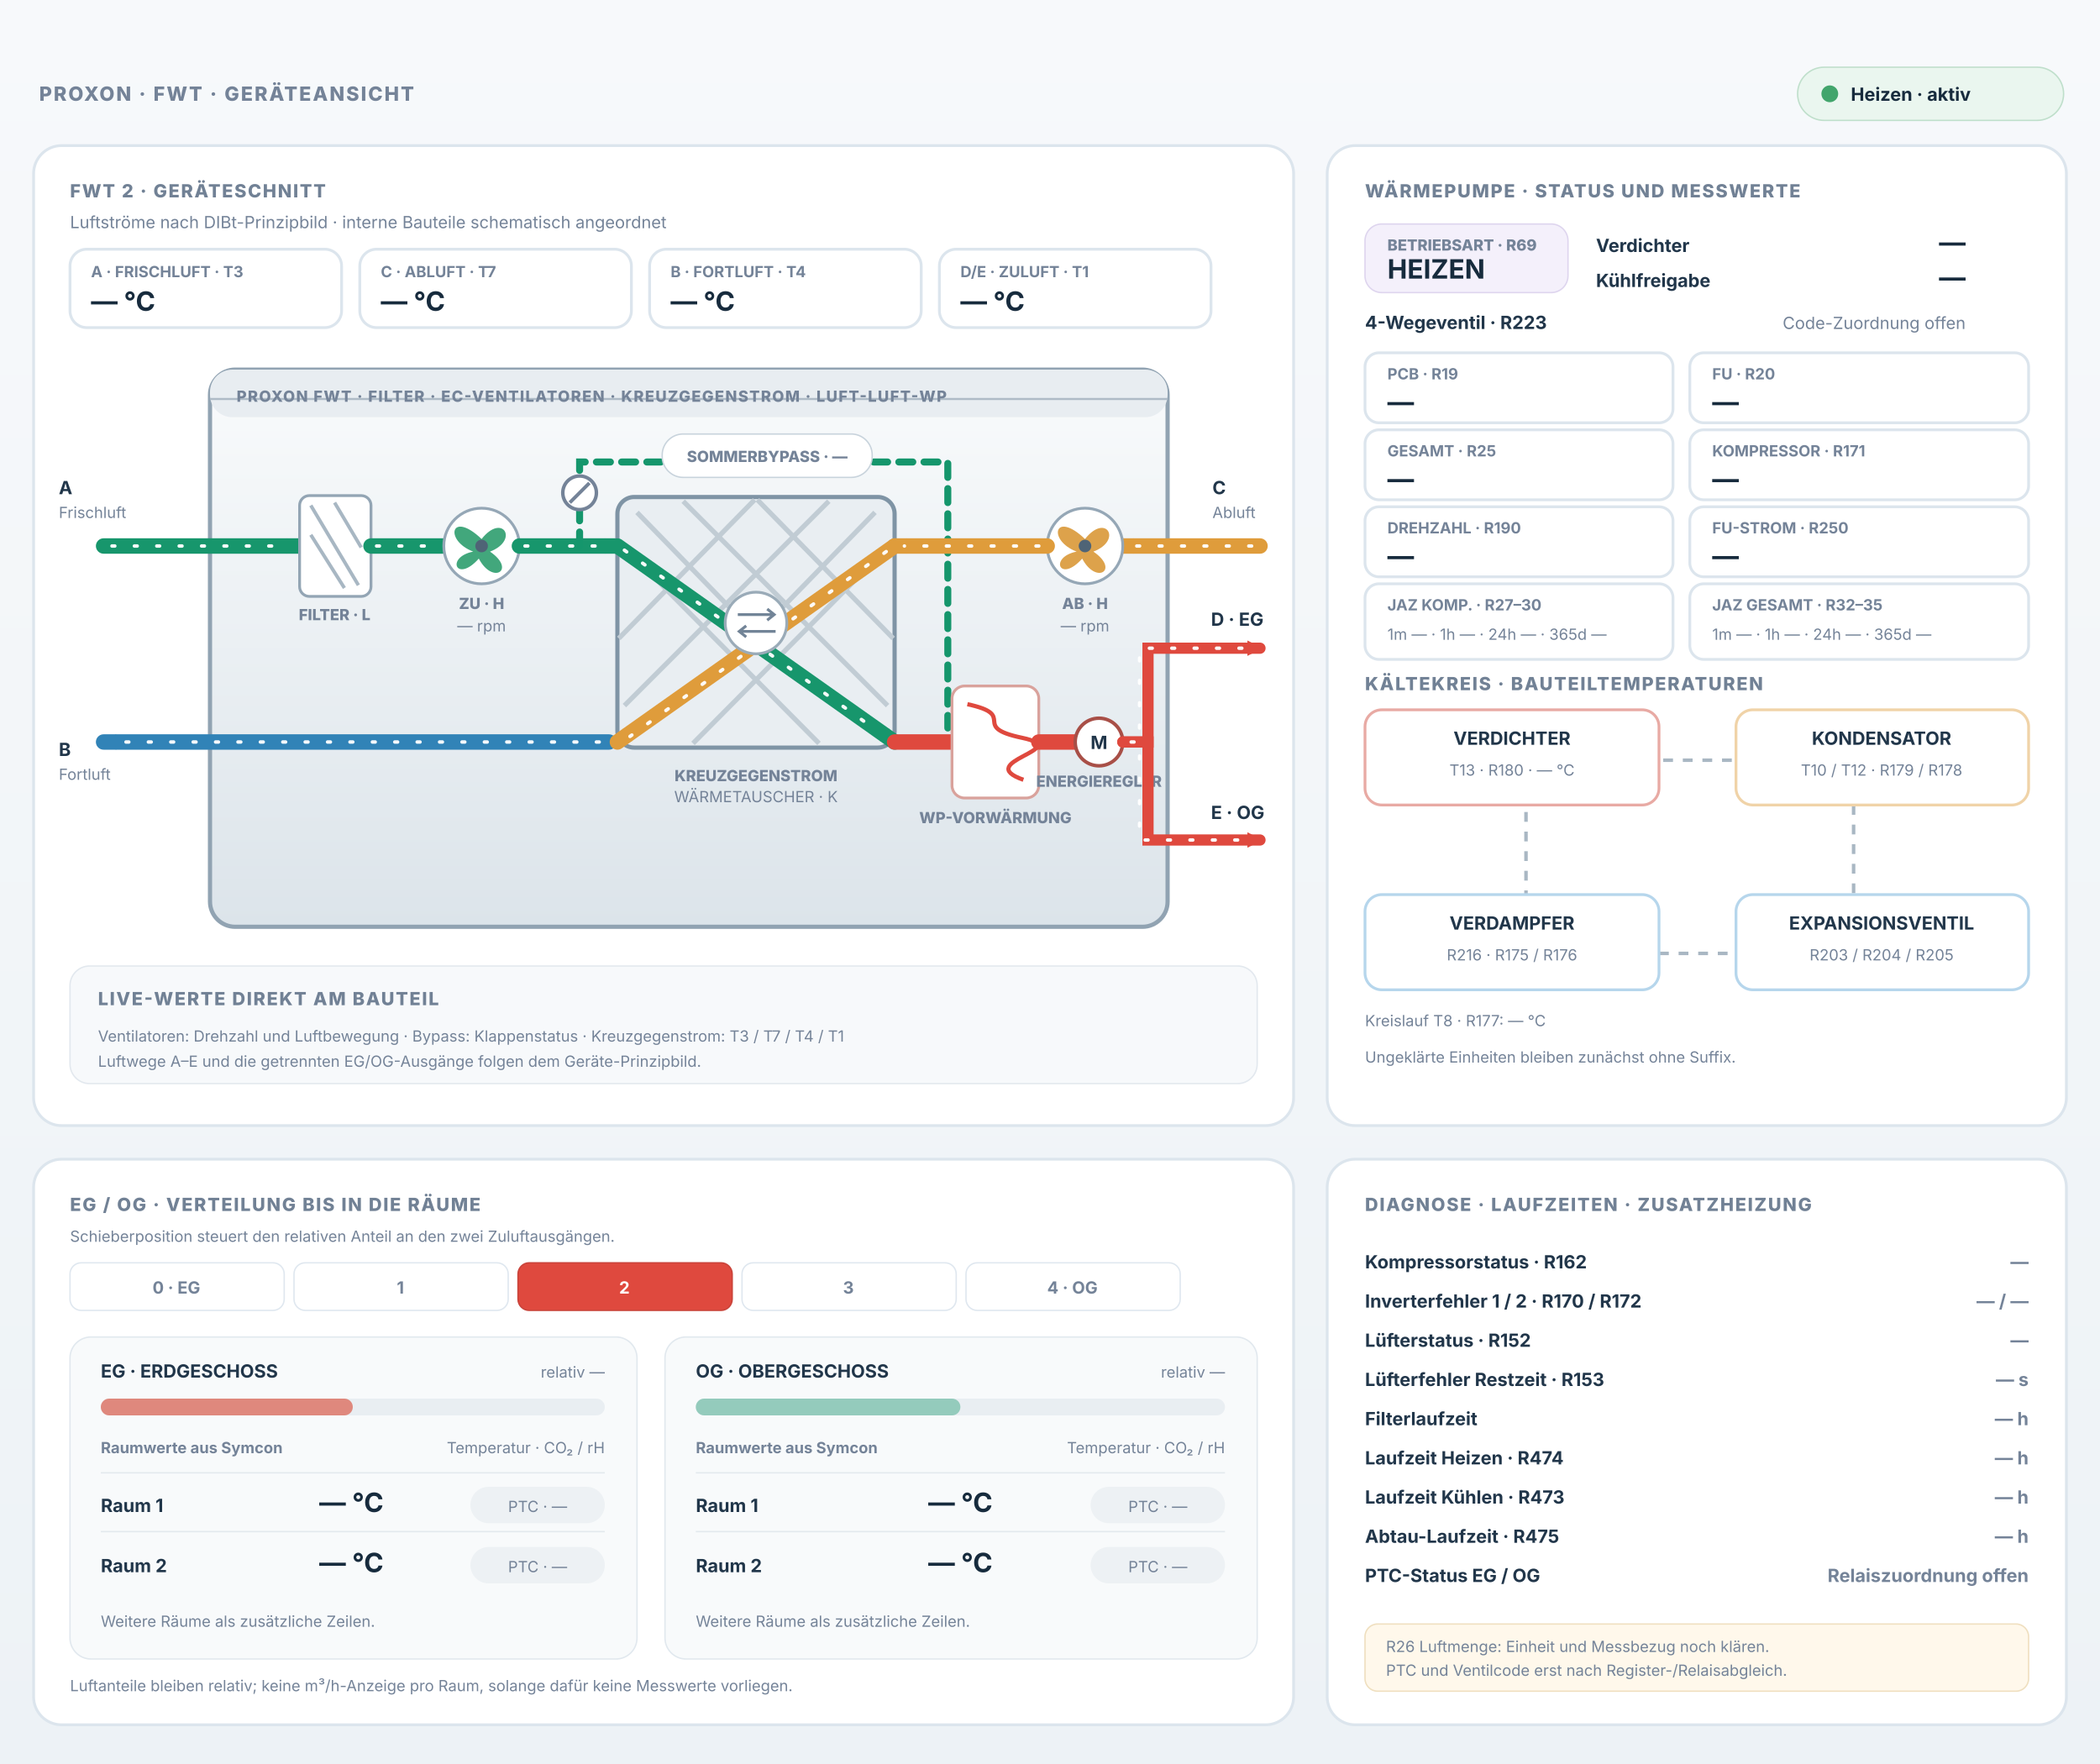
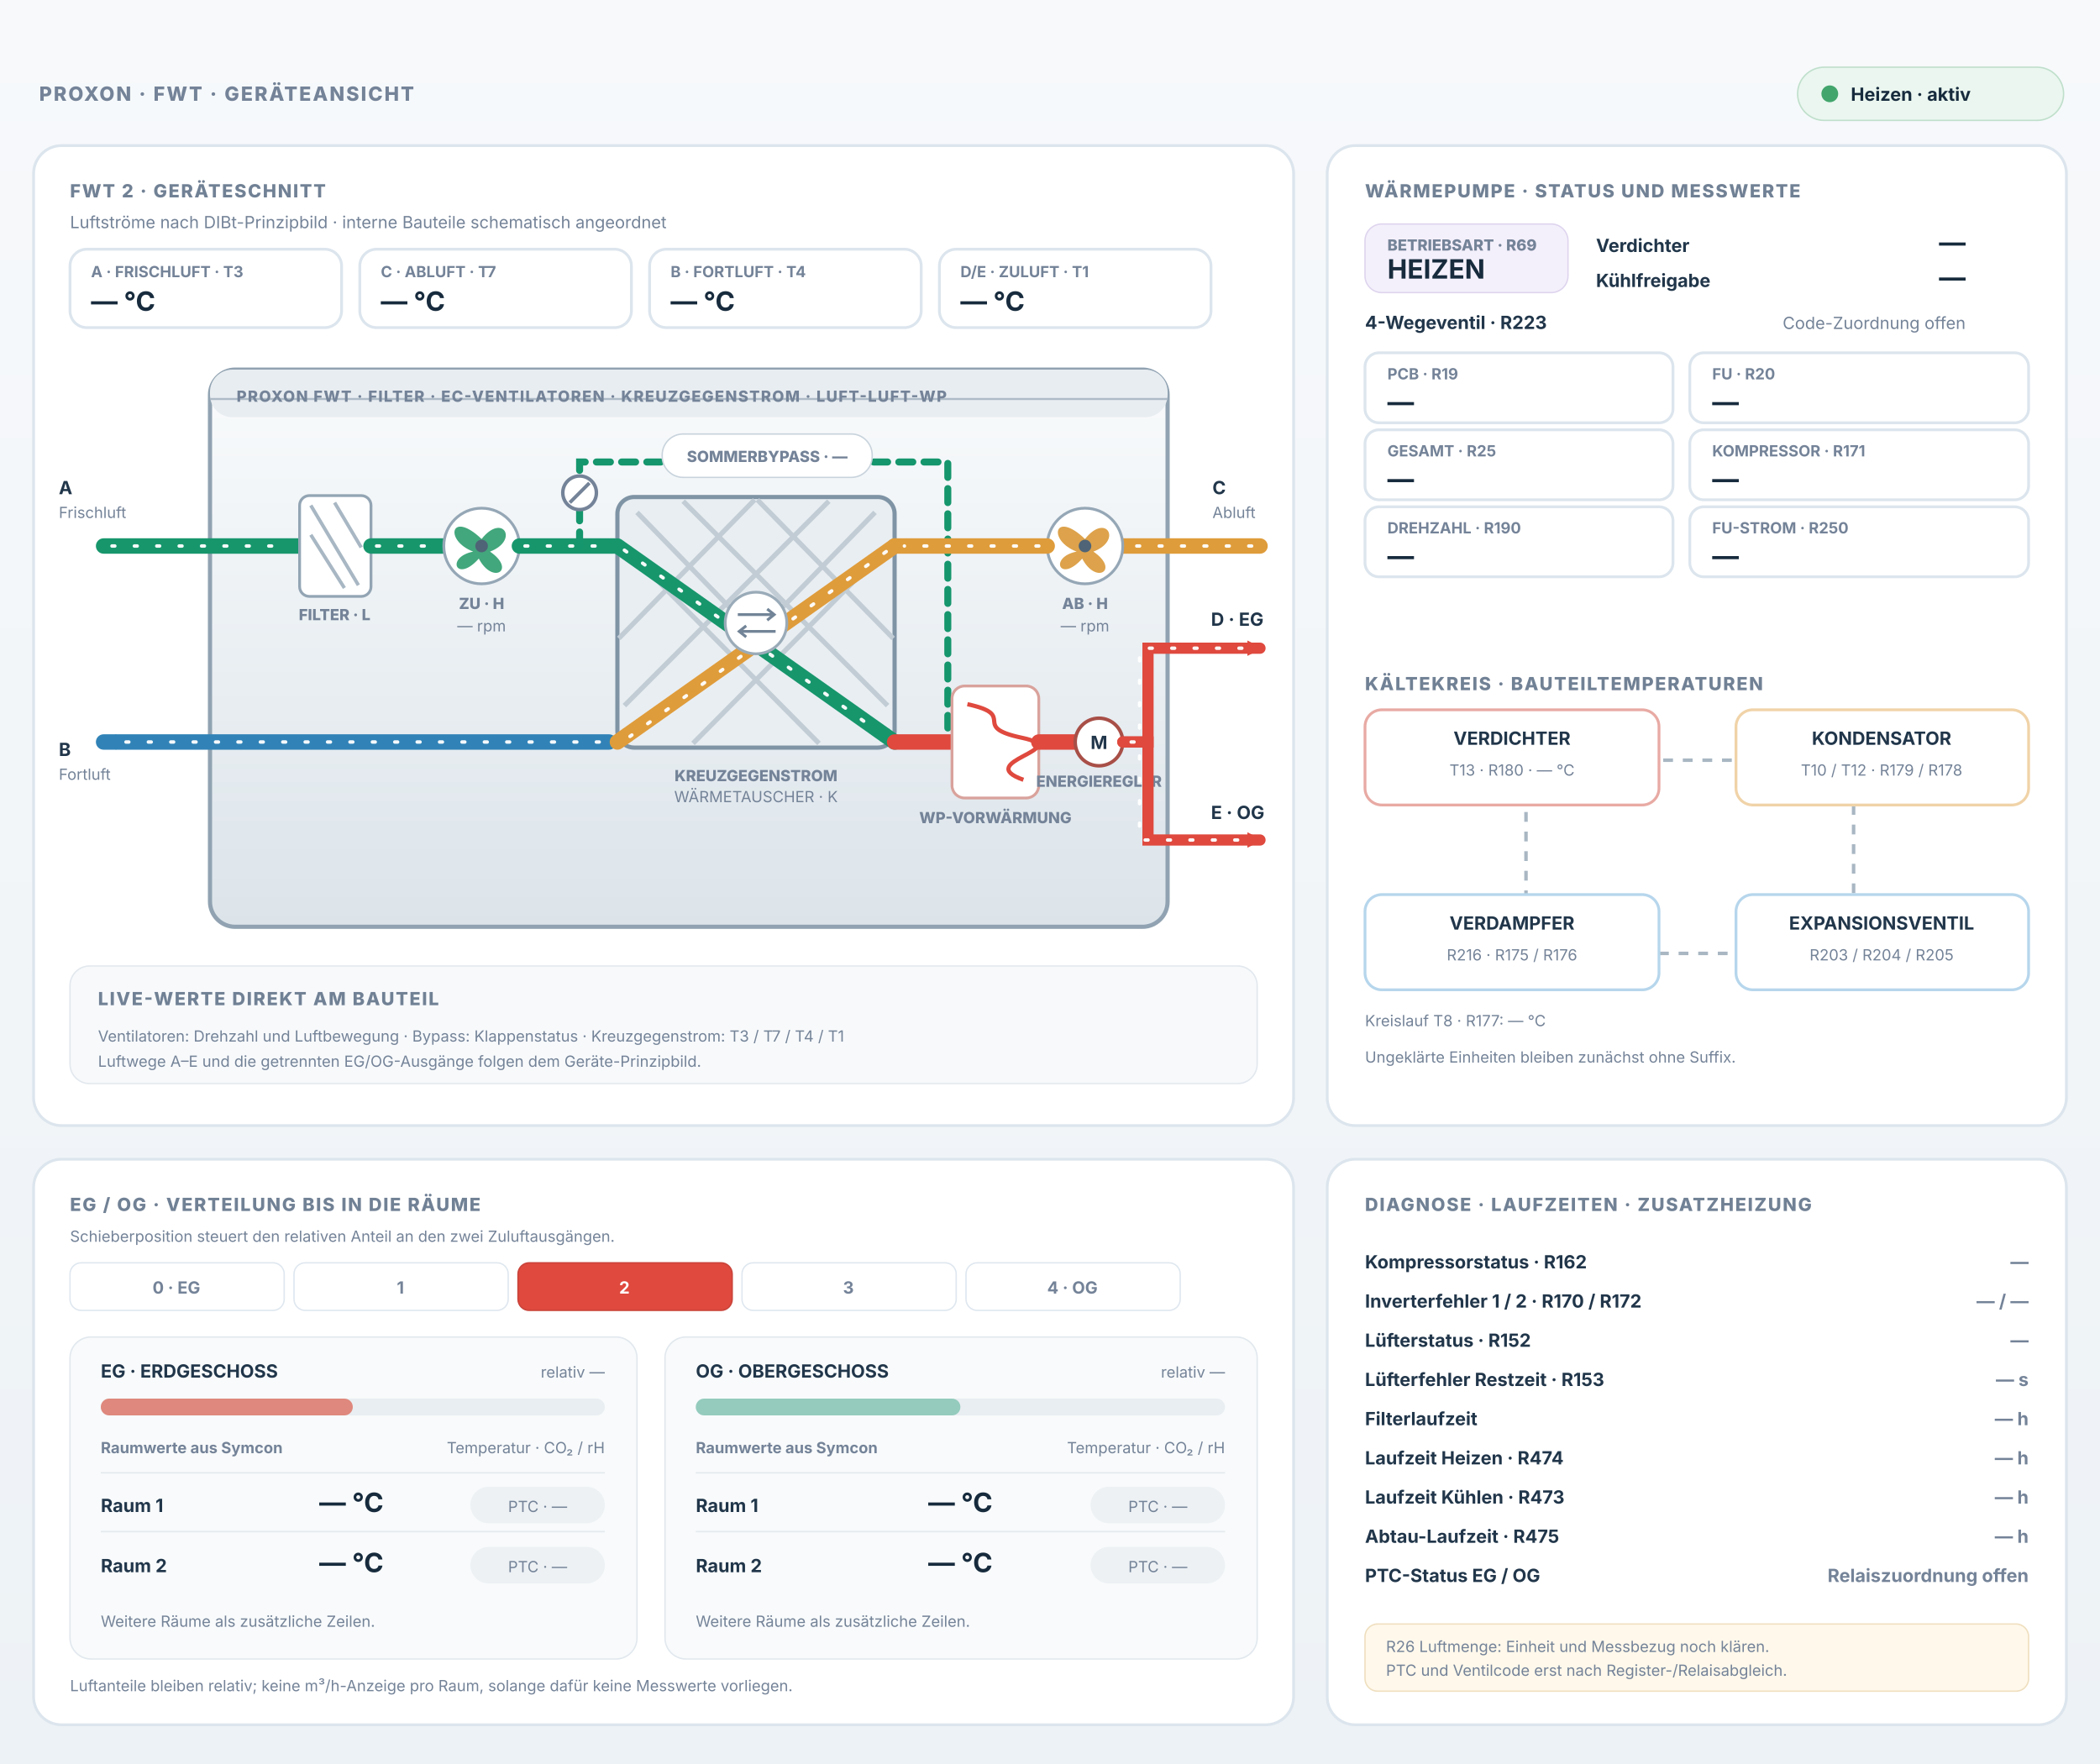
<svg xmlns="http://www.w3.org/2000/svg" viewBox="0 0 1500 1260" role="img" aria-labelledby="title desc">
  <defs>
    <linearGradient id="bg" x2="0" y2="1">
      <stop stop-color="#f7f9fb" />
      <stop offset="1" stop-color="#edf2f6" />
    </linearGradient>
    <linearGradient id="metal" x2="0" y2="1">
      <stop stop-color="#f9fbfc" />
      <stop offset="1" stop-color="#dce4ea" />
    </linearGradient>
    <marker id="greenArrow" markerWidth="11" markerHeight="11" markerUnits="userSpaceOnUse" refX="9" refY="5.5" orient="auto">
      <path d="M0 0L11 5.5L0 11Z" fill="#17966c" />
    </marker>
    <marker id="amberArrow" markerWidth="11" markerHeight="11" markerUnits="userSpaceOnUse" refX="9" refY="5.5" orient="auto">
      <path d="M0 0L11 5.5L0 11Z" fill="#df9c3b" />
    </marker>
    <marker id="blueArrow" markerWidth="11" markerHeight="11" markerUnits="userSpaceOnUse" refX="9" refY="5.5" orient="auto">
      <path d="M0 0L11 5.5L0 11Z" fill="#3183b7" />
    </marker>
    <marker id="redArrow" markerWidth="11" markerHeight="11" markerUnits="userSpaceOnUse" refX="9" refY="5.5" orient="auto">
      <path d="M0 0L11 5.5L0 11Z" fill="#df493e" />
    </marker>
    <style>
    .txt{font-family:Inter,"Segoe UI",Arial,sans-serif;fill:#172b3d}
    .muted{font-family:Inter,"Segoe UI",Arial,sans-serif;fill:#748398}
    .card{fill:#fff;stroke:#dce5ed;stroke-width:2}
    .section{font-family:Inter,"Segoe UI",Arial,sans-serif;fill:#718195;font-size:13px;font-weight:800;letter-spacing:1px}
    .label{font-family:Inter,"Segoe UI",Arial,sans-serif;fill:#21364a;font-size:13px;font-weight:750}
    .value{font-family:Inter,"Segoe UI",Arial,sans-serif;fill:#172b3d;font-size:19px;font-weight:750}
    .small{font-family:Inter,"Segoe UI",Arial,sans-serif;fill:#748398;font-size:11px}
    .air{fill:none;stroke:#fff;stroke-width:2.5;stroke-linecap:round;stroke-dasharray:2 14;opacity:.95}
  </style>
  </defs>
  <rect width="1500" height="1260" fill="url(#bg)" />
  <text class="muted" x="28" y="72" font-size="14" font-weight="800" letter-spacing="1.2">PROXON · FWT · GERÄTEANSICHT</text>
  <rect x="1284" y="48" width="190" height="38" rx="19" fill="#eaf6ef" stroke="#bfdfcb" />
  <circle cx="1307" cy="67" r="6" fill="#42a56c" />
  <text class="txt" x="1322" y="72" font-size="13" font-weight="750">Heizen · aktiv</text>
  <rect class="card" x="24" y="104" width="900" height="700" rx="20" />
  <text class="section" x="50" y="141">FWT 2 · GERÄTESCHNITT</text>
  <text class="muted" x="50" y="163" font-size="12">Luftströme nach DIBt-Prinzipbild · interne Bauteile schematisch angeordnet</text>
  <g>
    <rect class="card" x="50" y="178" width="194" height="56" rx="12" />
    <text class="small" x="65" y="198" font-weight="750">A · FRISCHLUFT · T3</text>
    <text class="value" x="65" y="222">— °C</text>
    <rect class="card" x="257" y="178" width="194" height="56" rx="12" />
    <text class="small" x="272" y="198" font-weight="750">C · ABLUFT · T7</text>
    <text class="value" x="272" y="222">— °C</text>
    <rect class="card" x="464" y="178" width="194" height="56" rx="12" />
    <text class="small" x="479" y="198" font-weight="750">B · FORTLUFT · T4</text>
    <text class="value" x="479" y="222">— °C</text>
    <rect class="card" x="671" y="178" width="194" height="56" rx="12" />
    <text class="small" x="686" y="198" font-weight="750">D/E · ZULUFT · T1</text>
    <text class="value" x="686" y="222">— °C</text>
  </g>
  <rect x="150" y="264" width="684" height="398" rx="18" fill="url(#metal)" stroke="#91a3b2" stroke-width="3" />
  <rect x="150" y="264" width="684" height="34" rx="16" fill="#e8edf1" />
  <path d="M150 285H834" stroke="#aebbc6" stroke-width="1.5" />
  <text class="muted" x="169" y="287" font-size="11" font-weight="800" letter-spacing=".8">PROXON FWT · FILTER · EC-VENTILATOREN · KREUZGEGENSTROM · LUFT-LUFT-WP</text>
  <text class="label" x="42" y="353">A</text>
  <text class="small" x="42" y="370">Frischluft</text>
  <text class="label" x="42" y="540">B</text>
  <text class="small" x="42" y="557">Fortluft</text>
  <path d="M74 390H214" fill="none" stroke="#17966c" stroke-width="11" stroke-linecap="round" marker-end="url(#greenArrow)" />
  <path class="air" d="M80 390H203" />
  <path d="M435 530H74" fill="none" stroke="#3183b7" stroke-width="11" stroke-linecap="round" marker-end="url(#blueArrow)" />
  <path class="air" d="M428 530H82" />
  <rect x="214" y="354" width="51" height="72" rx="7" fill="#fff" stroke="#93a5b4" stroke-width="2" />
  <path d="M222 361L256 418M222 382L246 420M239 359L258 391" stroke="#a8b7c3" stroke-width="2.5" />
  <text class="small" x="239" y="443" text-anchor="middle" font-weight="800">FILTER · L</text>
  <path d="M265 390H316" fill="none" stroke="#17966c" stroke-width="11" stroke-linecap="round" />
  <path class="air" d="M269 390H310" />
  <g transform="translate(344 390)">
    <circle r="27" fill="#fff" stroke="#95a7b6" stroke-width="2" />
    <path d="M0 -5C-22 -26 -27 -4 -6 4C-26 8 -18 27 -2 9C8 28 25 17 6 4C27 -4 15 -24 0 -5Z" fill="#42a77c" />
    <circle r="4.5" fill="#4f6476" />
  </g>
  <text class="small" x="344" y="435" text-anchor="middle" font-weight="800">ZU · H</text>
  <text class="small" x="344" y="451" text-anchor="middle">— rpm</text>
  <path d="M371 390H441" fill="none" stroke="#17966c" stroke-width="11" stroke-linecap="round" marker-end="url(#greenArrow)" />
  <path class="air" d="M375 390H432" />
  <path d="M414 390V330H677V520" fill="none" stroke="#15966c" stroke-width="5" stroke-dasharray="10 8" stroke-linecap="round" />
  <g transform="translate(414 352)">
    <circle r="12" fill="#fff" stroke="#748398" stroke-width="2.5" />
    <path d="M-7 7L7 -7" stroke="#748398" stroke-width="2.5" />
  </g>
  <rect x="473" y="310" width="150" height="31" rx="15" fill="#fff" stroke="#c8d3dc" />
  <text class="small" x="548" y="330" text-anchor="middle" font-weight="800">SOMMERBYPASS · —</text>
  <rect x="441" y="355" width="198" height="179" rx="12" fill="#e9eef2" stroke="#7f94a5" stroke-width="3" />
  <g stroke="#c1ccd4" stroke-width="3.5">
    <path d="M455 366L530 443M455 400L585 531M488 358L634 504M541 357L638 456" />
    <path d="M625 366L550 443M625 400L495 531M592 358L446 504M539 357L442 456" />
  </g>
  <path d="M441 390L639 530" fill="none" stroke="#17966c" stroke-width="11" stroke-linecap="round" marker-end="url(#greenArrow)" />
  <path class="air" d="M446 393L628 523" />
  <path d="M639 390L441 530" fill="none" stroke="#df9c3b" stroke-width="11" stroke-linecap="round" marker-end="url(#amberArrow)" />
  <path class="air" d="M633 394L450 526" />
  <circle cx="540" cy="445" r="22" fill="#fff" stroke="#9aabb8" stroke-width="2" />
  <path d="M527 439H552M548 435L553 439L548 443M554 451H529M533 447L528 451L533 455" fill="none" stroke="#728497" stroke-width="2" />
  <text class="small" x="540" y="558" text-anchor="middle" font-weight="800">KREUZGEGENSTROM</text>
  <text class="small" x="540" y="573" text-anchor="middle">WÄRMETAUSCHER · K</text>
  <text class="label" x="866" y="353">C</text>
  <text class="small" x="866" y="370">Abluft</text>
  <path d="M900 390H801" fill="none" stroke="#df9c3b" stroke-width="11" stroke-linecap="round" marker-end="url(#amberArrow)" />
  <path class="air" d="M894 390H810" />
  <g transform="translate(775 390)">
    <circle r="27" fill="#fff" stroke="#95a7b6" stroke-width="2" />
    <path d="M0 -5C-22 -26 -27 -4 -6 4C-26 8 -18 27 -2 9C8 28 25 17 6 4C27 -4 15 -24 0 -5Z" fill="#dda24b" />
    <circle r="4.5" fill="#4f6476" />
  </g>
  <text class="small" x="775" y="435" text-anchor="middle" font-weight="800">AB · H</text>
  <text class="small" x="775" y="451" text-anchor="middle">— rpm</text>
  <path d="M748 390H639" fill="none" stroke="#df9c3b" stroke-width="11" stroke-linecap="round" marker-end="url(#amberArrow)" />
  <path class="air" d="M742 390H646" />
  <path d="M639 530H680" fill="none" stroke="#df493e" stroke-width="11" stroke-linecap="round" />
  <rect x="680" y="490" width="62" height="80" rx="9" fill="#fff" stroke="#d9a29c" stroke-width="2" />
  <path d="M691 503C728 511 692 519 730 527S694 544 731 557" fill="none" stroke="#df493e" stroke-width="3" />
  <text class="small" x="711" y="588" text-anchor="middle" font-weight="800">WP-VORWÄRMUNG</text>
  <path d="M742 530H776" fill="none" stroke="#df493e" stroke-width="11" stroke-linecap="round" />
  <g transform="translate(785 530)">
    <circle r="17" fill="#fff" stroke="#a84f47" stroke-width="2.5" />
    <text class="label" x="0" y="5" text-anchor="middle" fill="#9d423b">M</text>
  </g>
  <text class="small" x="785" y="562" text-anchor="middle" font-weight="800">ENERGIEREGLER</text>
  <path d="M802 530H820V463H900" fill="none" stroke="#df493e" stroke-width="8" stroke-linecap="round" marker-end="url(#redArrow)" />
  <path class="air" d="M808 530H814V463H891" />
  <path d="M802 530H820V600H900" fill="none" stroke="#df493e" stroke-width="8" stroke-linecap="round" marker-end="url(#redArrow)" />
  <path class="air" d="M808 530H814V600H891" />
  <text class="label" x="865" y="447">D · EG</text>
  <text class="label" x="865" y="585">E · OG</text>
  <rect x="50" y="690" width="848" height="84" rx="14" fill="#f7f9fb" stroke="#e2e8ee" />
  <text class="section" x="70" y="718">LIVE-WERTE DIREKT AM BAUTEIL</text>
  <text class="small" x="70" y="744">Ventilatoren: Drehzahl und Luftbewegung · Bypass: Klappenstatus · Kreuzgegenstrom: T3 / T7 / T4 / T1</text>
  <text class="small" x="70" y="762">Luftwege A–E und die getrennten EG/OG-Ausgänge folgen dem Geräte-Prinzipbild.</text>
  <rect class="card" x="948" y="104" width="528" height="700" rx="20" />
  <text class="section" x="975" y="141">WÄRMEPUMPE · STATUS UND MESSWERTE</text>
  <rect x="975" y="160" width="145" height="49" rx="12" fill="#f4f0fb" stroke="#ded5ee" />
  <text class="small" x="991" y="179" font-weight="800">BETRIEBSART · R69</text>
  <text class="value" x="991" y="199" font-size="17">HEIZEN</text>
  <text class="label" x="1140" y="180">Verdichter</text>
  <text class="value" x="1404" y="180" text-anchor="end" font-size="16">—</text>
  <text class="label" x="1140" y="205">Kühlfreigabe</text>
  <text class="value" x="1404" y="205" text-anchor="end" font-size="16">—</text>
  <text class="label" x="975" y="235">4-Wegeventil · R223</text>
  <text class="muted" x="1404" y="235" text-anchor="end" font-size="12">Code-Zuordnung offen</text>
  <g>
    <rect class="card" x="975" y="252" width="220" height="50" rx="10" fill="#f7f9fb" />
    <text class="small" x="991" y="271" font-weight="750">PCB · R19</text>
    <text class="value" x="991" y="294" font-size="17">—</text>
    <rect class="card" x="1207" y="252" width="242" height="50" rx="10" fill="#f7f9fb" />
    <text class="small" x="1223" y="271" font-weight="750">FU · R20</text>
    <text class="value" x="1223" y="294" font-size="17">—</text>
    <rect class="card" x="975" y="307" width="220" height="50" rx="10" fill="#f7f9fb" />
    <text class="small" x="991" y="326" font-weight="750">GESAMT · R25</text>
    <text class="value" x="991" y="349" font-size="17">—</text>
    <rect class="card" x="1207" y="307" width="242" height="50" rx="10" fill="#f7f9fb" />
    <text class="small" x="1223" y="326" font-weight="750">KOMPRESSOR · R171</text>
    <text class="value" x="1223" y="349" font-size="17">—</text>
    <rect class="card" x="975" y="362" width="220" height="50" rx="10" fill="#f7f9fb" />
    <text class="small" x="991" y="381" font-weight="750">DREHZAHL · R190</text>
    <text class="value" x="991" y="404" font-size="17">—</text>
    <rect class="card" x="1207" y="362" width="242" height="50" rx="10" fill="#f7f9fb" />
    <text class="small" x="1223" y="381" font-weight="750">FU-STROM · R250</text>
    <text class="value" x="1223" y="404" font-size="17">—</text>
-     <rect class="card" x="975" y="417" width="220" height="54" rx="10" fill="#f7f9fb" />
-     <text class="small" x="991" y="436" font-weight="750">JAZ KOMP. · R27–30</text>
-     <text class="small" x="991" y="457">1m — · 1h — · 24h — · 365d —</text>
-     <rect class="card" x="1207" y="417" width="242" height="54" rx="10" fill="#f7f9fb" />
-     <text class="small" x="1223" y="436" font-weight="750">JAZ GESAMT · R32–35</text>
-     <text class="small" x="1223" y="457">1m — · 1h — · 24h — · 365d —</text>
  </g>
  <text class="section" x="975" y="493">KÄLTEKREIS · BAUTEILTEMPERATUREN</text>
  <path d="M1090 543H1324V681H1090Z" fill="none" stroke="#a9b7c3" stroke-width="2.5" stroke-dasharray="7 7" />
  <rect x="975" y="507" width="210" height="68" rx="12" fill="#fff" stroke="#e8aaa4" stroke-width="2" />
  <text class="label" x="1080" y="532" text-anchor="middle">VERDICHTER</text>
  <text class="small" x="1080" y="554" text-anchor="middle">T13 · R180 · — °C</text>
  <rect x="1240" y="507" width="209" height="68" rx="12" fill="#fff" stroke="#f0d3a8" stroke-width="2" />
  <text class="label" x="1344" y="532" text-anchor="middle">KONDENSATOR</text>
  <text class="small" x="1344" y="554" text-anchor="middle">T10 / T12 · R179 / R178</text>
  <rect x="1240" y="639" width="209" height="68" rx="12" fill="#fff" stroke="#b6d6ec" stroke-width="2" />
  <text class="label" x="1344" y="664" text-anchor="middle">EXPANSIONSVENTIL</text>
  <text class="small" x="1344" y="686" text-anchor="middle">R203 / R204 / R205</text>
  <rect x="975" y="639" width="210" height="68" rx="12" fill="#fff" stroke="#b6d6ec" stroke-width="2" />
  <text class="label" x="1080" y="664" text-anchor="middle">VERDAMPFER</text>
  <text class="small" x="1080" y="686" text-anchor="middle">R216 · R175 / R176</text>
  <text class="small" x="975" y="733">Kreislauf T8 · R177: — °C</text>
  <text class="small" x="975" y="759">Ungeklärte Einheiten bleiben zunächst ohne Suffix.</text>
  <rect class="card" x="24" y="828" width="900" height="404" rx="20" />
  <text class="section" x="50" y="865">EG / OG · VERTEILUNG BIS IN DIE RÄUME</text>
  <text class="small" x="50" y="887">Schieberposition steuert den relativen Anteil an den zwei Zuluftausgängen.</text>
  <g text-anchor="middle" font-family="Inter,Arial,sans-serif" font-size="12" font-weight="750">
    <rect x="50" y="902" width="153" height="34" rx="8" fill="#fff" stroke="#dfe7ef" />
    <text class="muted" x="126" y="924">0 · EG</text>
    <rect x="210" y="902" width="153" height="34" rx="8" fill="#fff" stroke="#dfe7ef" />
    <text class="muted" x="286" y="924">1</text>
    <rect x="370" y="902" width="153" height="34" rx="8" fill="#df493e" stroke="#c9433a" />
    <text x="446" y="924" fill="#fff">2</text>
    <rect x="530" y="902" width="153" height="34" rx="8" fill="#fff" stroke="#dfe7ef" />
    <text class="muted" x="606" y="924">3</text>
    <rect x="690" y="902" width="153" height="34" rx="8" fill="#fff" stroke="#dfe7ef" />
    <text class="muted" x="766" y="924">4 · OG</text>
  </g>
  <rect x="50" y="955" width="405" height="230" rx="15" fill="#f8fafb" stroke="#e1e8ee" />
  <text class="label" x="72" y="984">EG · ERDGESCHOSS</text>
  <text class="small" x="432" y="984" text-anchor="end">relativ —</text>
  <rect x="72" y="999" width="360" height="12" rx="6" fill="#e9eef2" />
  <rect x="72" y="999" width="180" height="12" rx="6" fill="#df887d" />
  <text class="small" x="72" y="1038" font-weight="750">Raumwerte aus Symcon</text>
  <text class="small" x="432" y="1038" text-anchor="end">Temperatur · CO₂ / rH</text>
  <path d="M72 1052H432M72 1094H432" stroke="#e3e9ee" />
  <text class="label" x="72" y="1080">Raum 1</text>
  <text class="value" x="251" y="1080" text-anchor="middle" font-size="15">— °C</text>
  <rect x="336" y="1062" width="96" height="26" rx="13" fill="#edf1f4" />
  <text class="small" x="384" y="1080" text-anchor="middle">PTC · —</text>
  <text class="label" x="72" y="1123">Raum 2</text>
  <text class="value" x="251" y="1123" text-anchor="middle" font-size="15">— °C</text>
  <rect x="336" y="1105" width="96" height="26" rx="13" fill="#edf1f4" />
  <text class="small" x="384" y="1123" text-anchor="middle">PTC · —</text>
  <text class="small" x="72" y="1162">Weitere Räume als zusätzliche Zeilen.</text>
  <rect x="475" y="955" width="423" height="230" rx="15" fill="#f8fafb" stroke="#e1e8ee" />
  <text class="label" x="497" y="984">OG · OBERGESCHOSS</text>
  <text class="small" x="875" y="984" text-anchor="end">relativ —</text>
  <rect x="497" y="999" width="378" height="12" rx="6" fill="#e9eef2" />
  <rect x="497" y="999" width="189" height="12" rx="6" fill="#94cbbc" />
  <text class="small" x="497" y="1038" font-weight="750">Raumwerte aus Symcon</text>
  <text class="small" x="875" y="1038" text-anchor="end">Temperatur · CO₂ / rH</text>
  <path d="M497 1052H875M497 1094H875" stroke="#e3e9ee" />
  <text class="label" x="497" y="1080">Raum 1</text>
  <text class="value" x="686" y="1080" text-anchor="middle" font-size="15">— °C</text>
  <rect x="779" y="1062" width="96" height="26" rx="13" fill="#edf1f4" />
  <text class="small" x="827" y="1080" text-anchor="middle">PTC · —</text>
  <text class="label" x="497" y="1123">Raum 2</text>
  <text class="value" x="686" y="1123" text-anchor="middle" font-size="15">— °C</text>
  <rect x="779" y="1105" width="96" height="26" rx="13" fill="#edf1f4" />
  <text class="small" x="827" y="1123" text-anchor="middle">PTC · —</text>
  <text class="small" x="497" y="1162">Weitere Räume als zusätzliche Zeilen.</text>
  <text class="small" x="50" y="1208">Luftanteile bleiben relativ; keine m³/h-Anzeige pro Raum, solange dafür keine Messwerte vorliegen.</text>
  <rect class="card" x="948" y="828" width="528" height="404" rx="20" />
  <text class="section" x="975" y="865">DIAGNOSE · LAUFZEITEN · ZUSATZHEIZUNG</text>
  <g class="label" font-size="12">
    <text x="975" y="906">Kompressorstatus · R162</text>
    <text class="muted" x="1449" y="906" text-anchor="end">—</text>
    <text x="975" y="934">Inverterfehler 1 / 2 · R170 / R172</text>
    <text class="muted" x="1449" y="934" text-anchor="end">— / —</text>
    <text x="975" y="962">Lüfterstatus · R152</text>
    <text class="muted" x="1449" y="962" text-anchor="end">—</text>
    <text x="975" y="990">Lüfterfehler Restzeit · R153</text>
    <text class="muted" x="1449" y="990" text-anchor="end">— s</text>
    <text x="975" y="1018">Filterlaufzeit</text>
    <text class="muted" x="1449" y="1018" text-anchor="end">— h</text>
    <text x="975" y="1046">Laufzeit Heizen · R474</text>
    <text class="muted" x="1449" y="1046" text-anchor="end">— h</text>
    <text x="975" y="1074">Laufzeit Kühlen · R473</text>
    <text class="muted" x="1449" y="1074" text-anchor="end">— h</text>
    <text x="975" y="1102">Abtau-Laufzeit · R475</text>
    <text class="muted" x="1449" y="1102" text-anchor="end">— h</text>
    <text x="975" y="1130">PTC-Status EG / OG</text>
    <text class="muted" x="1449" y="1130" text-anchor="end">Relaiszuordnung offen</text>
  </g>
  <rect x="975" y="1160" width="474" height="48" rx="9" fill="#fff8eb" stroke="#efdfbf" />
  <text class="small" x="990" y="1180">R26 Luftmenge: Einheit und Messbezug noch klären.</text>
  <text class="small" x="990" y="1197">PTC und Ventilcode erst nach Register-/Relaisabgleich.</text>
</svg>
